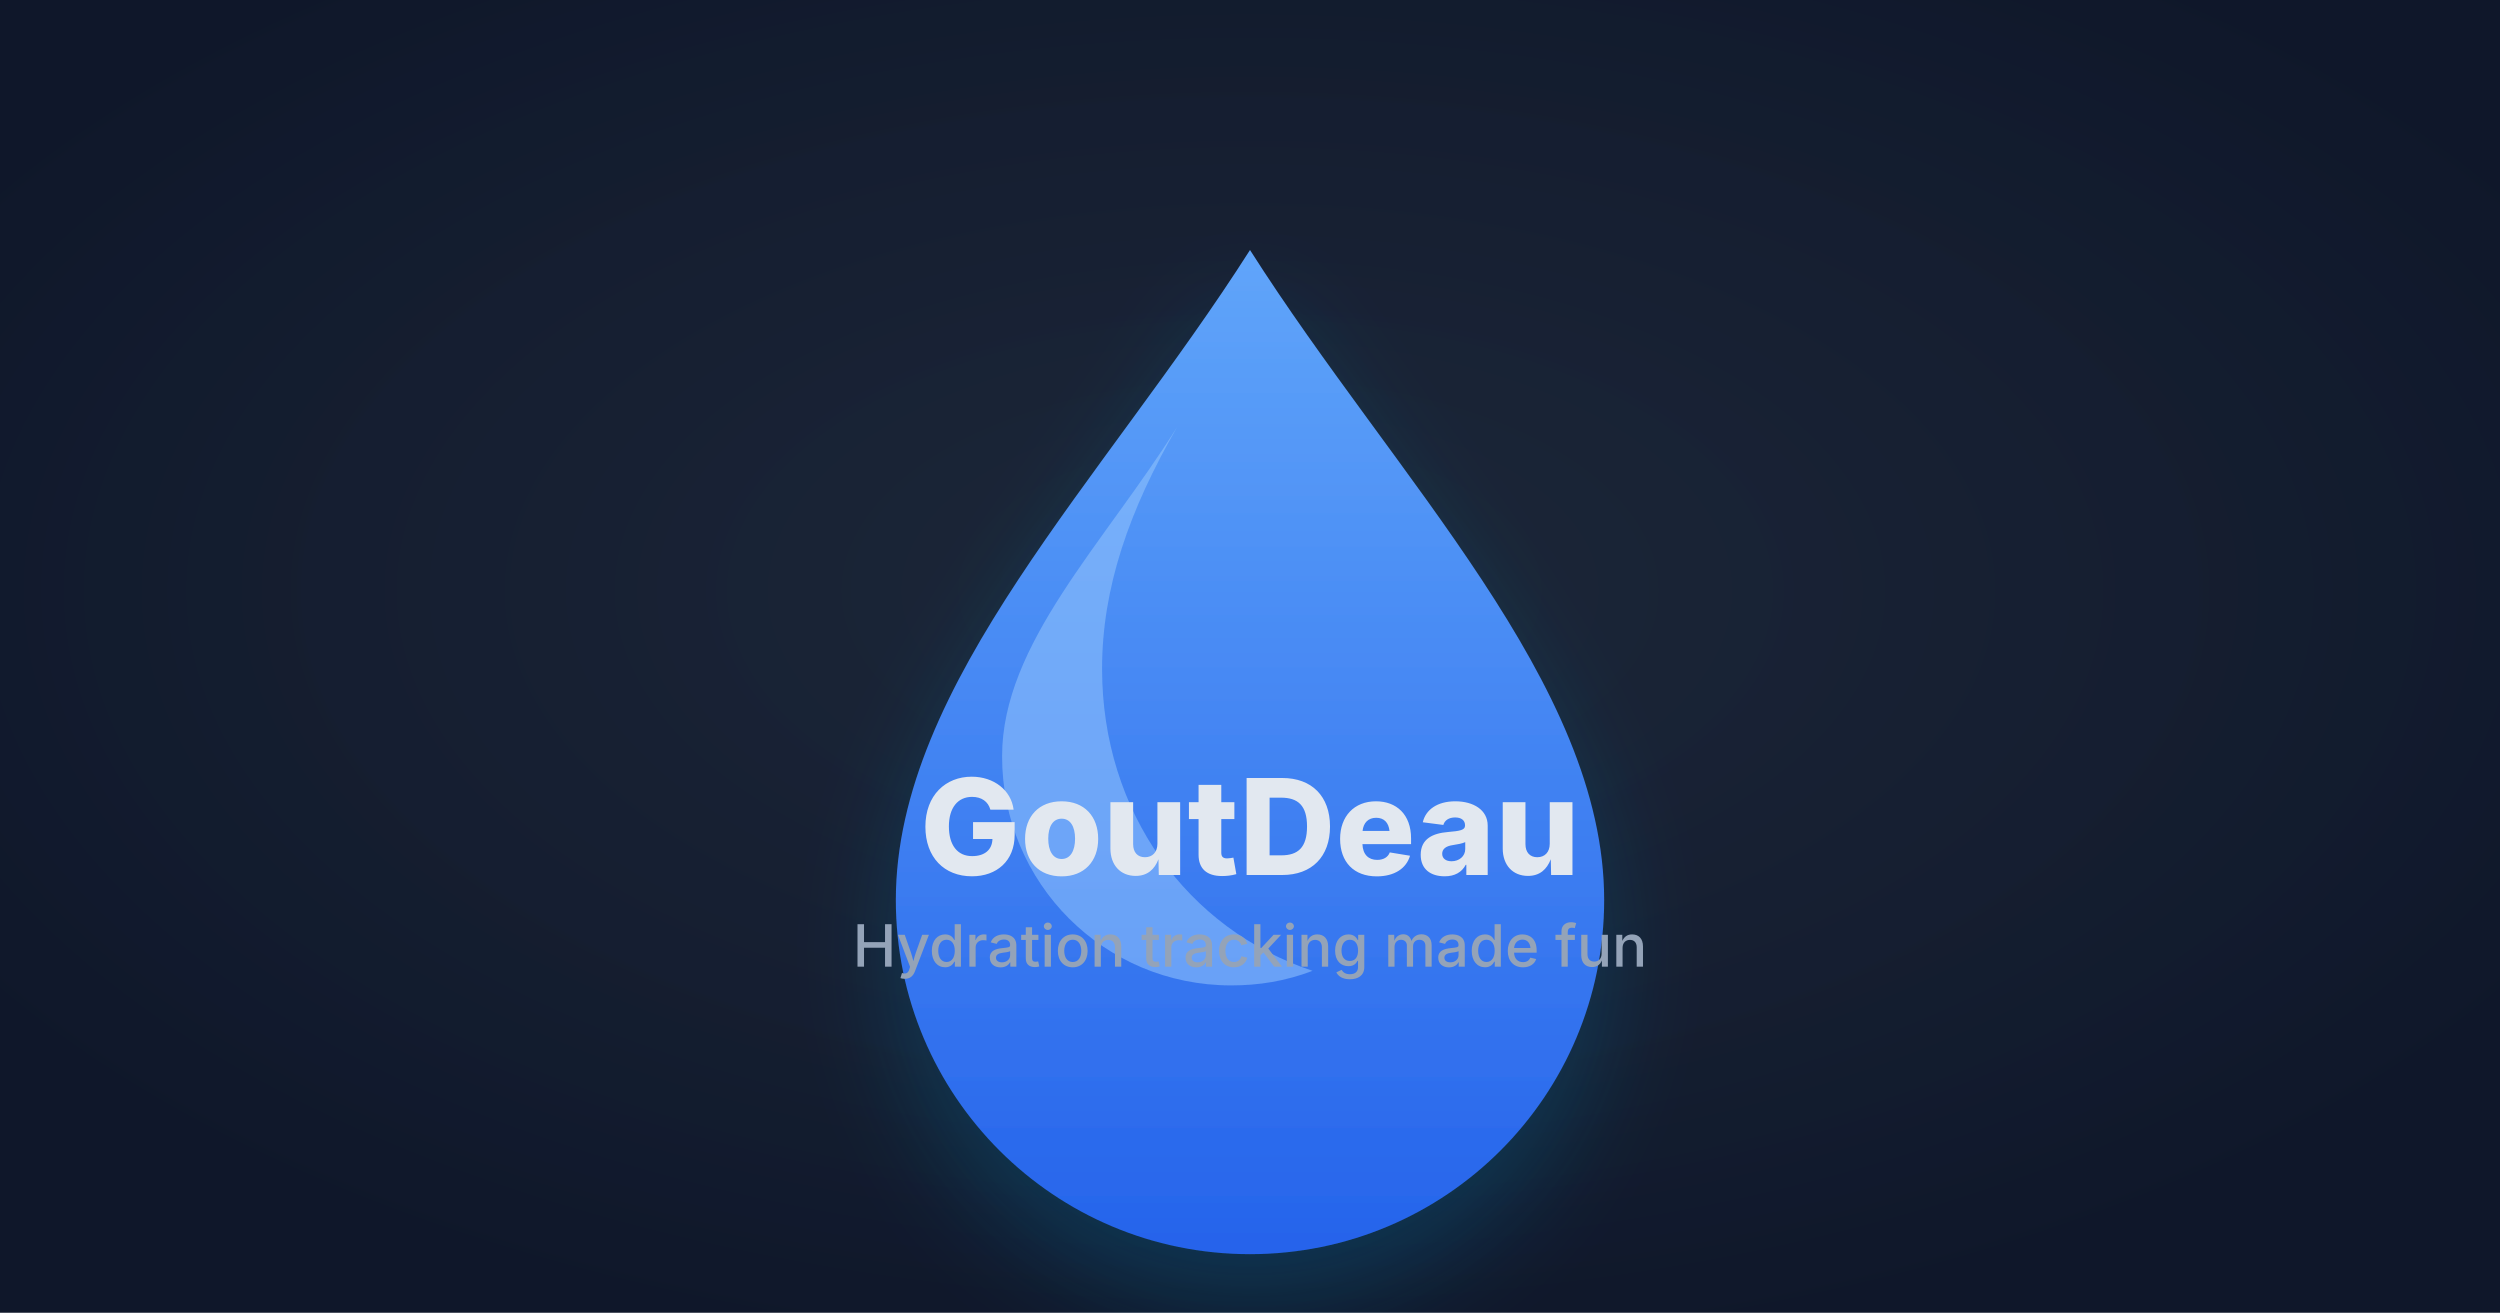
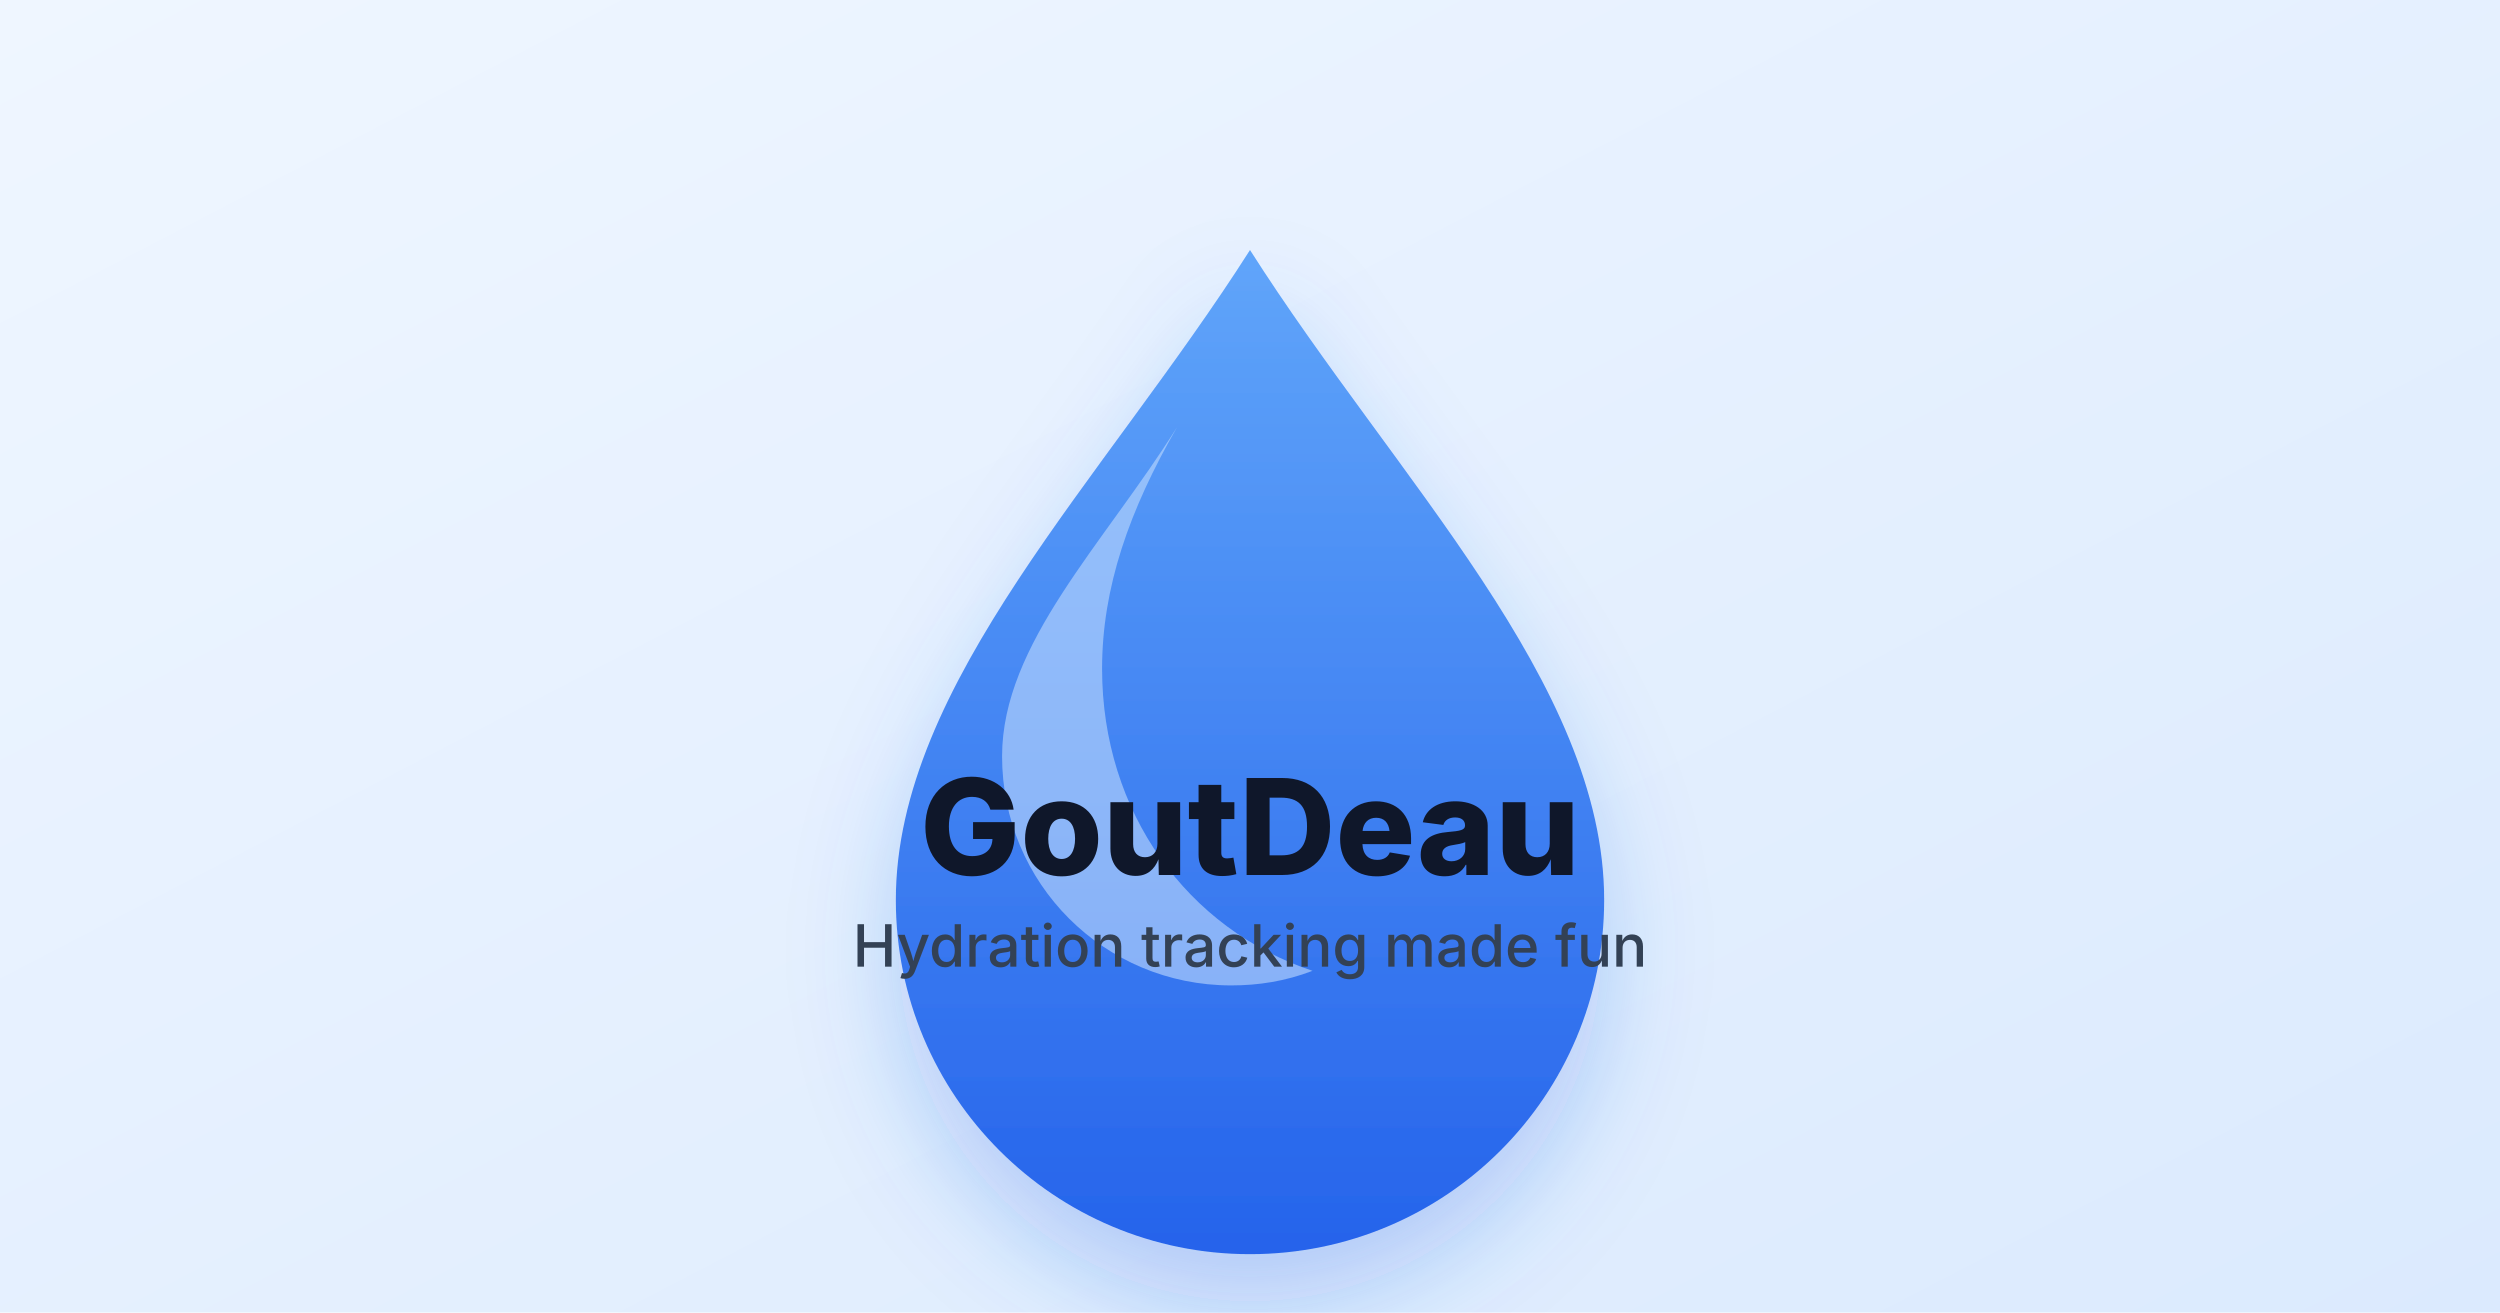
<svg xmlns="http://www.w3.org/2000/svg" width="1200" height="630" viewBox="0 0 1200 630" role="img" aria-label="GoutDeau social card">
  <defs>
+     <linearGradient id="bg" x1="0%" y1="0%" x2="100%" y2="100%">
+       <stop offset="0%" stop-color="#EFF6FF" />
+       <stop offset="100%" stop-color="#DBEAFE" />
+     </linearGradient>
    <linearGradient id="g" x1="50%" y1="0%" x2="50%" y2="100%">
      <stop offset="0%" stop-color="#60A5FA" />
      <stop offset="100%" stop-color="#2563EB" />
    </linearGradient>
    <filter id="shadow" x="-20%" y="-20%" width="140%" height="140%">
-       <feDropShadow dx="0" dy="24" stdDeviation="24" flood-color="#0ea5e9" flood-opacity="0.2" />
+       <feDropShadow dx="0" dy="24" stdDeviation="24" flood-color="#2563EB" flood-opacity="0.25" />
    </filter>
  </defs>
-   <rect width="1200" height="630" fill="#0f172a" />
-   <radialGradient id="r" cx="50%" cy="45%" r="60%">
-     <stop offset="0%" stop-color="#1e293b" stop-opacity="0.9" />
-     <stop offset="100%" stop-color="#0f172a" stop-opacity="1" />
-   </radialGradient>
-   <rect width="1200" height="630" fill="url(#r)" />
+   <rect width="1200" height="630" fill="url(#bg)" />
  <g filter="url(#shadow)">
    <path fill="url(#g)" d="M600 120c-70 110-170 208-170 312 0 94 76 170 170 170s170-76 170-170c0-104-100-202-170-312z" />
-     <path fill="#93C5FD" opacity="0.55" d="M565 205c-35 56-84 104-84 158 0 61 49 110 110 110 13 0 26-2 39-7-60-20-101-76-101-145 0-39 13-76 36-116z" />
+     <path fill="#BFDBFE" opacity="0.6" d="M565 205c-35 56-84 104-84 158 0 61 49 110 110 110 13 0 26-2 39-7-60-20-101-76-101-145 0-39 13-76 36-116z" />
  </g>
  <g transform="translate(0, 420)">
-     <text x="600" y="0" text-anchor="middle" font-family="Inter, ui-sans-serif, system-ui, -apple-system, Segoe UI, Roboto" font-size="64" font-weight="800" fill="#E2E8F0">GoutDeau</text>
-     <text x="600" y="44" text-anchor="middle" font-family="Inter, ui-sans-serif, system-ui, -apple-system, Segoe UI, Roboto" font-size="28" font-weight="500" fill="#94A3B8">Hydration tracking made fun</text>
+     <text x="600" y="0" text-anchor="middle" font-family="Inter, ui-sans-serif, system-ui, -apple-system, BlinkMacSystemFont, Segoe UI, Roboto, Arial, sans-serif" font-size="64" font-weight="800" fill="#0F172A">GoutDeau</text>
+     <text x="600" y="44" text-anchor="middle" font-family="Inter, ui-sans-serif, system-ui, -apple-system, BlinkMacSystemFont, Segoe UI, Roboto, Arial, sans-serif" font-size="28" font-weight="500" fill="#334155">Hydration tracking made fun</text>
  </g>
</svg>
